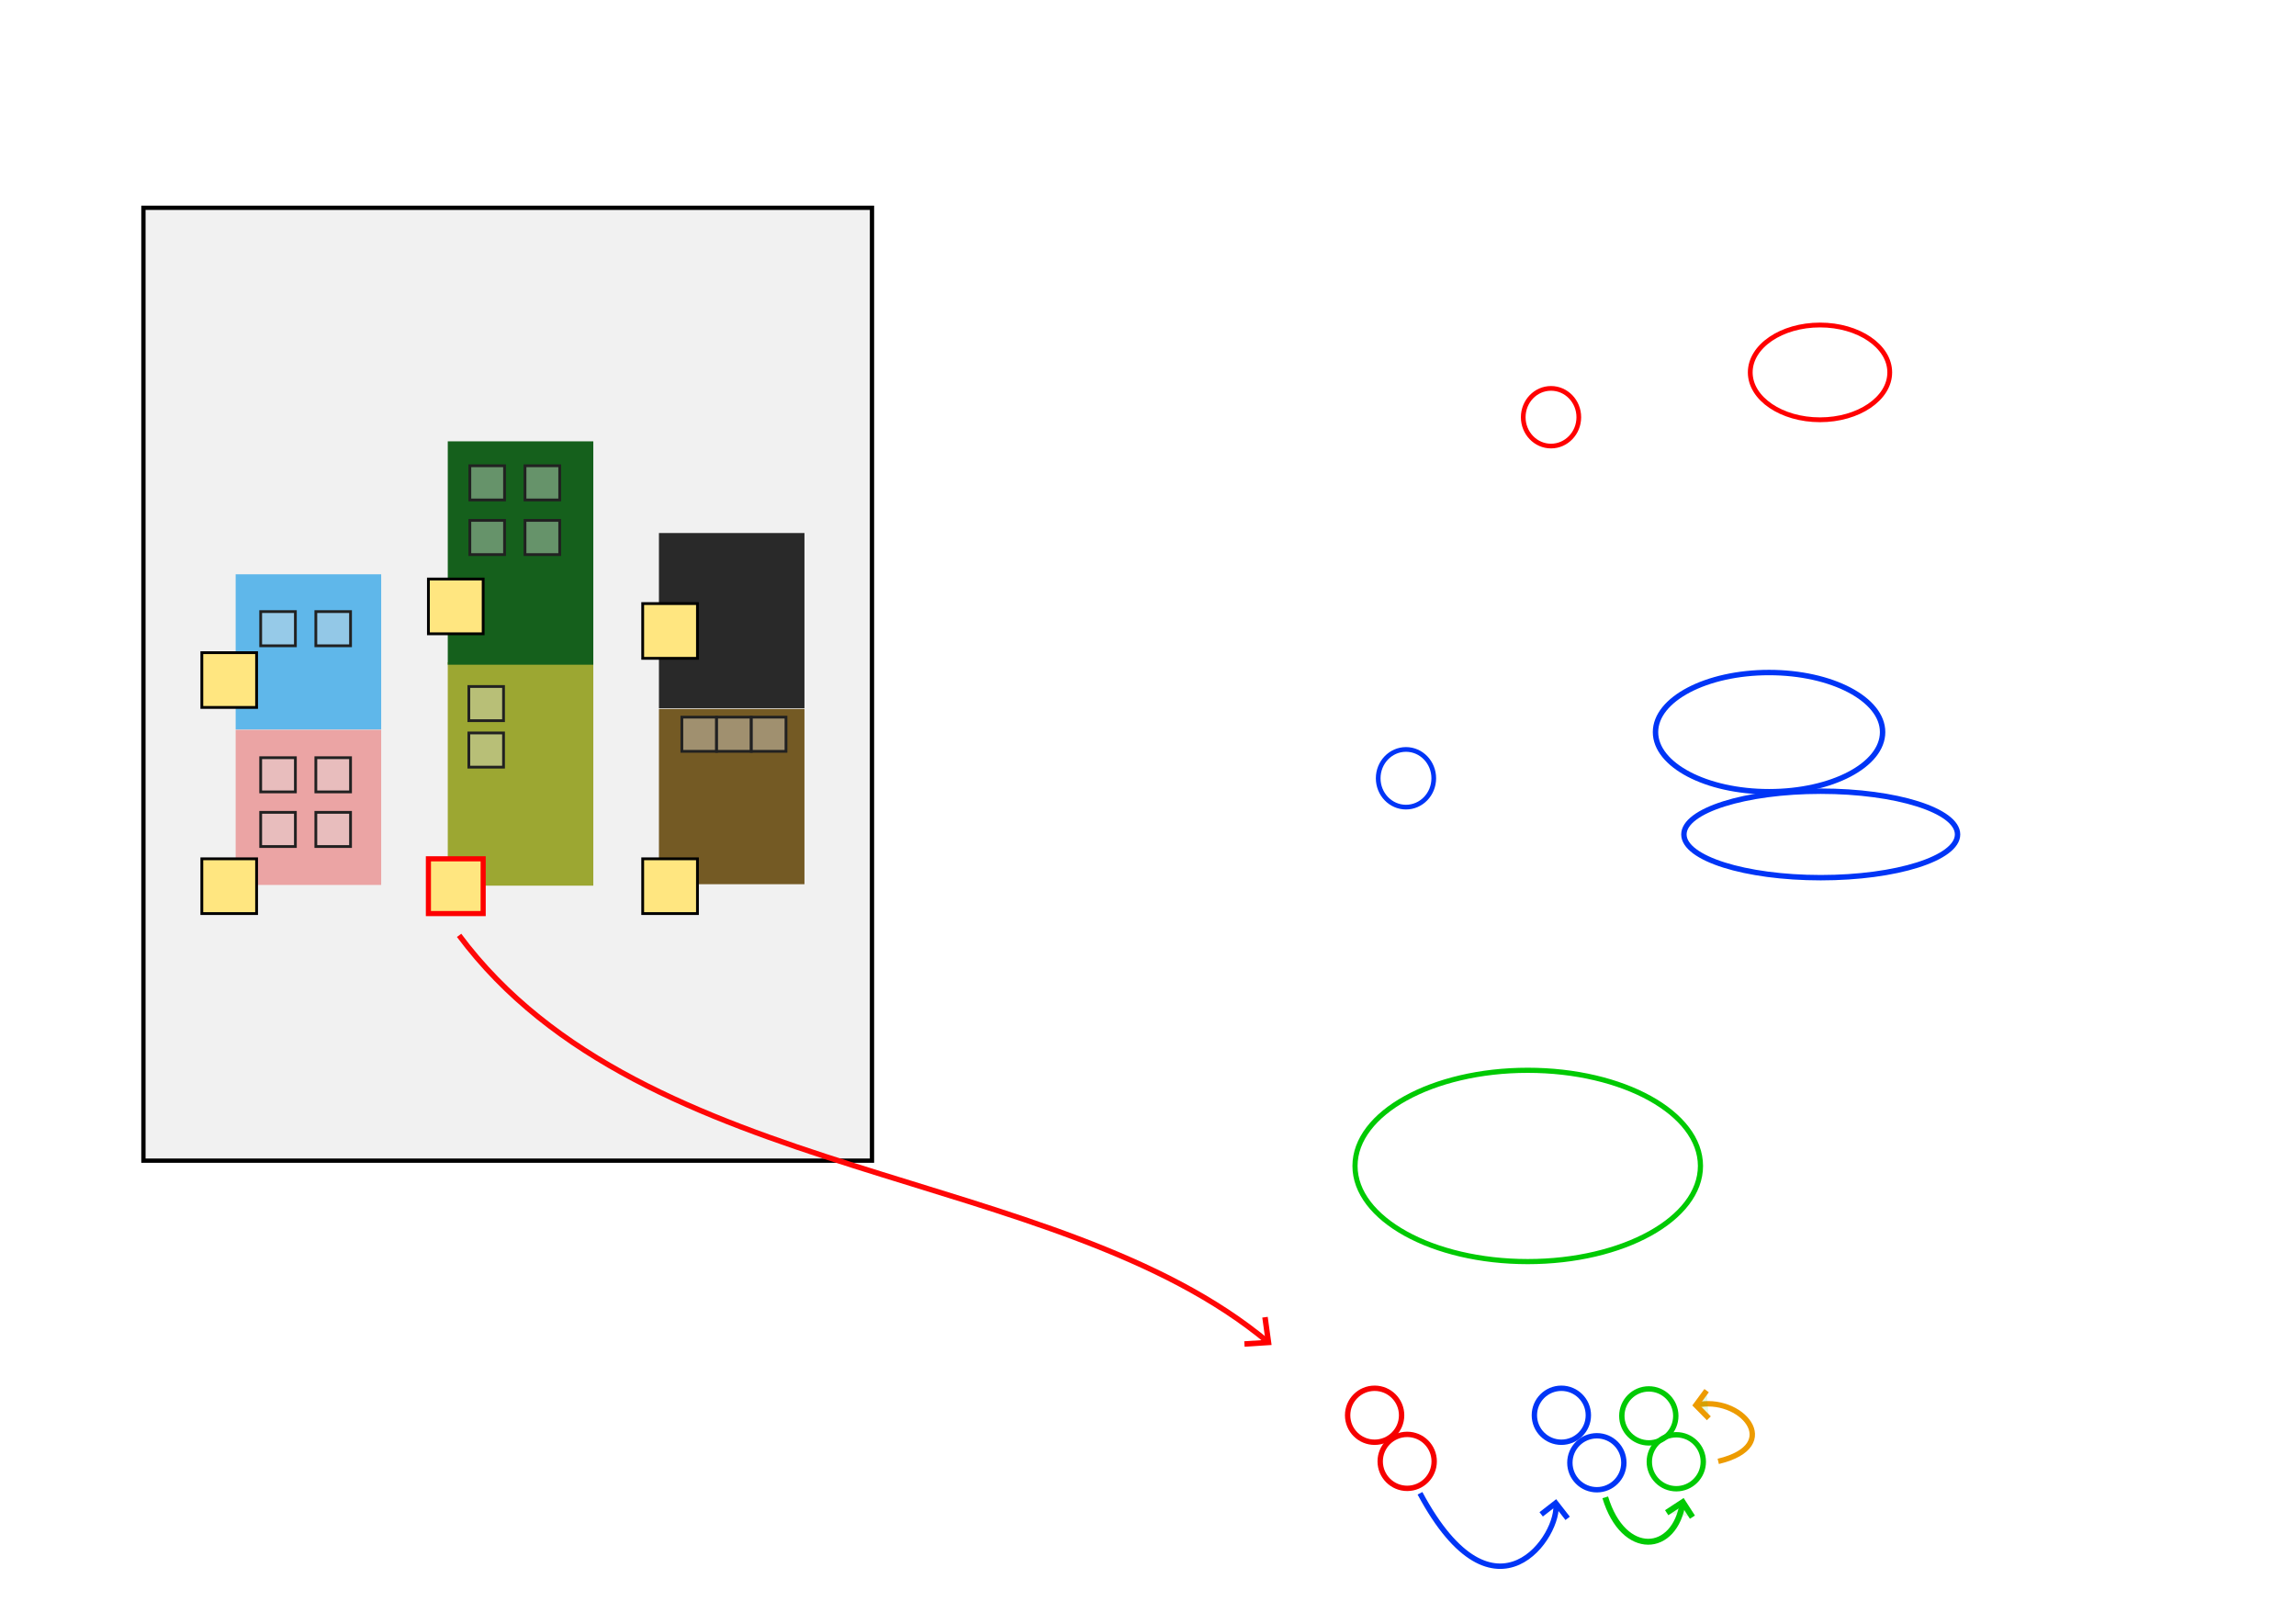
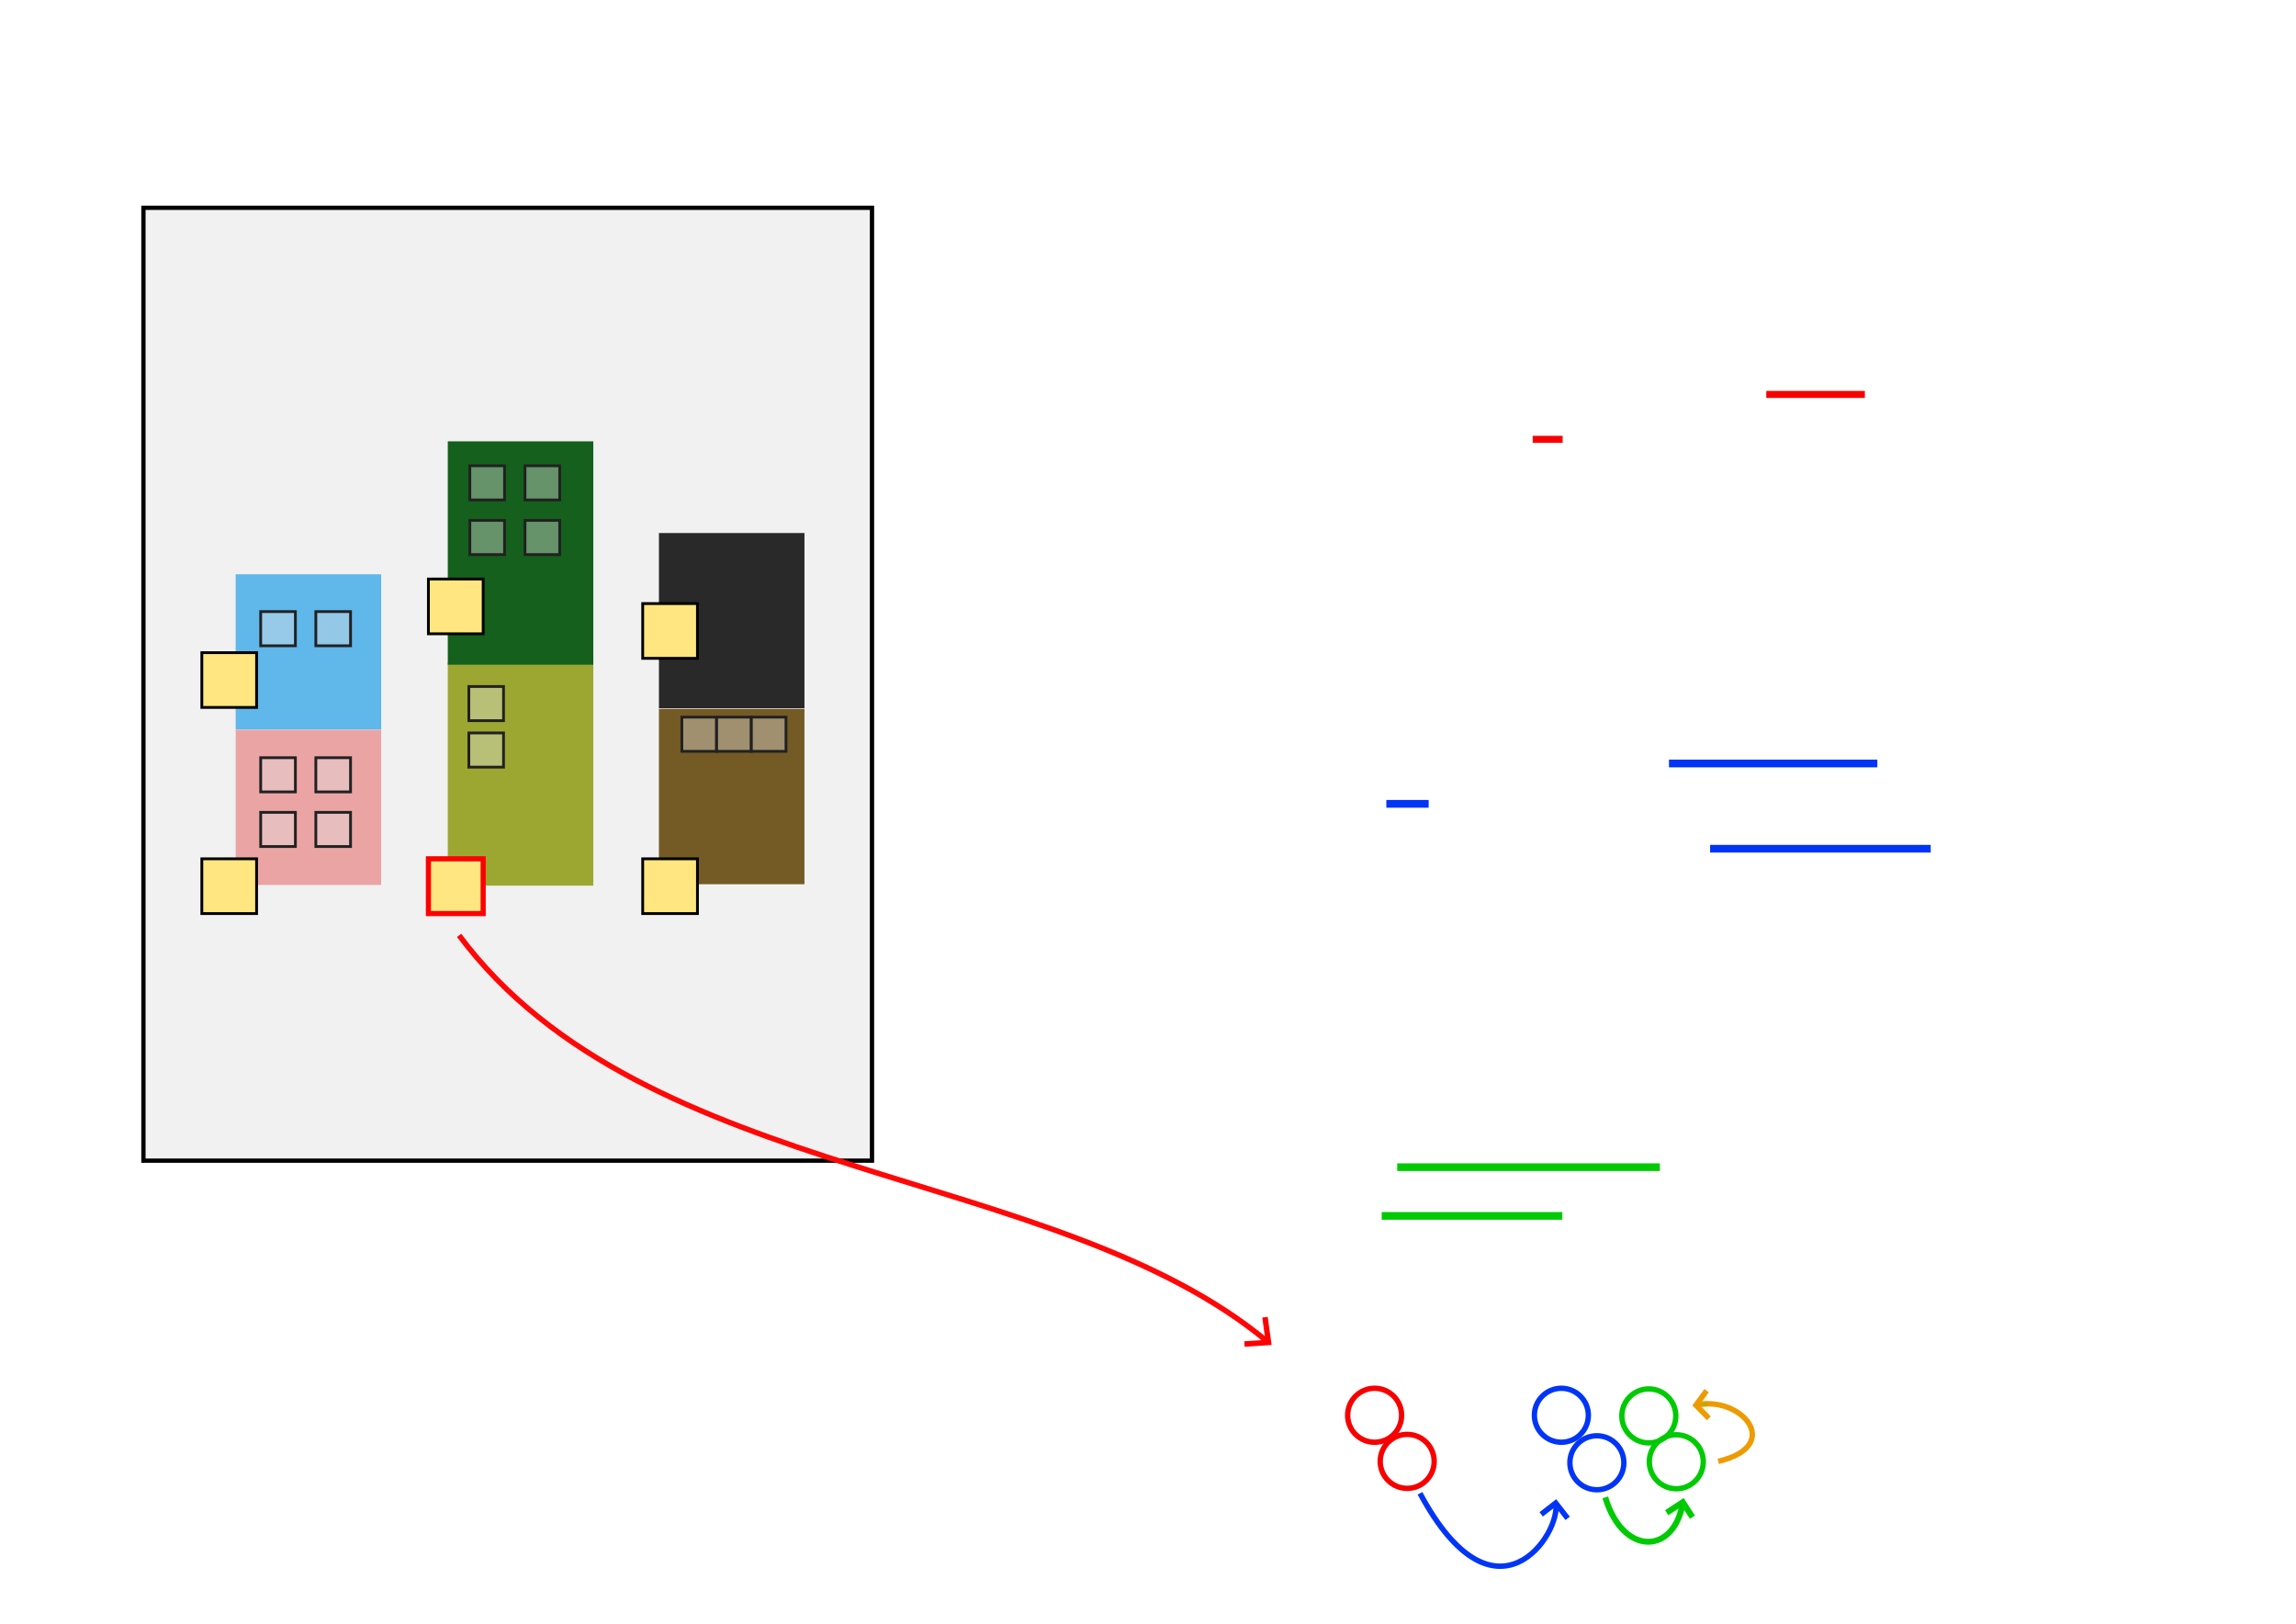
<svg xmlns="http://www.w3.org/2000/svg" width="297mm" height="210mm" viewBox="0 0 297 210" version="1.1" id="svg4766">
  <defs id="defs4760">
    </defs>
  <g id="layer1" transform="translate(0,-87)">
    <flowRoot xml:space="preserve" id="flowRoot5311" style="font-style:normal;font-weight:normal;font-size:4.692px;line-height:1.25;font-family:sans-serif;letter-spacing:0px;word-spacing:0px;fill:#000000;fill-opacity:1;stroke:none" transform="translate(-437.4102,60.05365)">
      <flowRegion id="flowRegion5313" style="font-size:4.692px">
        <rect id="rect5315" width="1207.425" height="828.431" x="560.741" y="31.488" style="font-size:4.692px" />
      </flowRegion>
      <flowPara id="flowPara5317">{</flowPara>
      <flowPara id="flowPara5387">  "HIERARCHY" : {</flowPara>
      <flowPara id="flowPara5389">    "classes" : [</flowPara>
      <flowPara id="flowPara5391">      {</flowPara>
      <flowPara id="flowPara5393">        "name" : "Wall",</flowPara>
      <flowPara id="flowPara5395">        "length" : 6,</flowPara>
      <flowPara id="flowPara5397">        "instances" : {</flowPara>
      <flowPara id="flowPara5399">          "wall_color" : ["blue", "pink", "green", "lime", "black", "brown"],</flowPara>
      <flowPara id="flowPara5401">          "wall_windows" : [2, 4, 4, 2, 0, 3]</flowPara>
      <flowPara id="flowPara5403">        }</flowPara>
      <flowPara id="flowPara5405">      },</flowPara>
      <flowPara id="flowPara5407">      {</flowPara>
      <flowPara id="flowPara5409">        "name" : "Building",</flowPara>
      <flowPara id="flowPara5411">        "length" : 3,</flowPara>
      <flowPara id="flowPara5413">        "instances" : {</flowPara>
      <flowPara id="flowPara5415">          "building_name" : ["building_0", "building_1", "building_2"],</flowPara>
      <flowPara id="flowPara5417">          "building_id" : [0, 1, 2],</flowPara>
      <flowPara id="flowPara5419">          "building_address" : ["10 Main St", "12 Main St", "14 Main St"]</flowPara>
      <flowPara id="flowPara5421">        }</flowPara>
      <flowPara id="flowPara5423">      },</flowPara>
      <flowPara id="flowPara5425">      {</flowPara>
      <flowPara id="flowPara5427">        "name" : "Block",</flowPara>
      <flowPara id="flowPara5429">        "length" : 1,</flowPara>
      <flowPara id="flowPara5431">        "instances" : {</flowPara>
      <flowPara id="flowPara5433">          "block_lat_long" : [[0.12, 0.543]],</flowPara>
      <flowPara id="flowPara5437">          "block_district" : ["central"]</flowPara>
      <flowPara id="flowPara5439">        }</flowPara>
      <flowPara id="flowPara5441">      }</flowPara>
      <flowPara id="flowPara5443">    ],</flowPara>
      <flowPara id="flowPara5445">    "instancesLength" : 10,</flowPara>
      <flowPara id="flowPara5447">    "classIds" : [0, 0, 0, 0, 0, 0, 1, 1, 1, 2],</flowPara>
      <flowPara id="flowPara5449">    "parentIds" : [6, 6, 7, 7, 8, 8, 9, 9, 9, 9]</flowPara>
      <flowPara id="flowPara5451">  }</flowPara>
      <flowPara id="flowPara5453">}</flowPara>
    </flowRoot>
    <rect style="opacity:1;vector-effect:none;fill:#f1f1f1;fill-opacity:1;stroke:#000000;stroke-width:0.554;stroke-linecap:butt;stroke-linejoin:miter;stroke-miterlimit:4;stroke-dasharray:none;stroke-dashoffset:0;stroke-opacity:1" id="rect4699" width="94.244" height="123.238" x="18.553" y="113.874" />
    <rect style="opacity:1;vector-effect:none;fill:#eba4a4;fill-opacity:1;stroke:none;stroke-width:0.578;stroke-linecap:butt;stroke-linejoin:miter;stroke-miterlimit:4;stroke-dasharray:none;stroke-dashoffset:0;stroke-opacity:1" id="rect6547" width="18.825" height="20.067" x="30.484" y="181.384" />
    <rect style="opacity:1;vector-effect:none;fill:#9ca732;fill-opacity:1;stroke:none;stroke-width:0.694;stroke-linecap:butt;stroke-linejoin:miter;stroke-miterlimit:4;stroke-dasharray:none;stroke-dashoffset:0;stroke-opacity:1" id="rect6547-0" width="18.825" height="28.89" x="57.922" y="172.654" />
    <rect style="opacity:1;vector-effect:none;fill:#745a24;fill-opacity:1;stroke:none;stroke-width:0.615;stroke-linecap:butt;stroke-linejoin:miter;stroke-miterlimit:4;stroke-dasharray:none;stroke-dashoffset:0;stroke-opacity:1" id="rect6547-0-9" width="18.825" height="22.665" x="85.237" y="178.693" />
    <rect style="opacity:1;vector-effect:none;fill:#5fb7ea;fill-opacity:1;stroke:none;stroke-width:0.578;stroke-linecap:butt;stroke-linejoin:miter;stroke-miterlimit:4;stroke-dasharray:none;stroke-dashoffset:0;stroke-opacity:1" id="rect6547-7" width="18.825" height="20.067" x="30.484" y="161.276" />
    <rect style="opacity:1;vector-effect:none;fill:#15601c;fill-opacity:1;stroke:none;stroke-width:0.694;stroke-linecap:butt;stroke-linejoin:miter;stroke-miterlimit:4;stroke-dasharray:none;stroke-dashoffset:0;stroke-opacity:1" id="rect6547-0-3" width="18.825" height="28.89" x="57.922" y="144.08" />
    <rect style="opacity:1;vector-effect:none;fill:#292929;fill-opacity:1;stroke:none;stroke-width:0.615;stroke-linecap:butt;stroke-linejoin:miter;stroke-miterlimit:4;stroke-dasharray:none;stroke-dashoffset:0;stroke-opacity:1" id="rect6547-0-9-8" width="18.825" height="22.665" x="85.237" y="155.939" />
    <rect style="opacity:1;vector-effect:none;fill:#e4e4e4;fill-opacity:0.413;stroke:#212121;stroke-width:0.358;stroke-linecap:butt;stroke-linejoin:miter;stroke-miterlimit:4;stroke-dasharray:none;stroke-dashoffset:0;stroke-opacity:1" id="rect6669" width="4.489" height="4.421" x="33.721" y="166.1" />
    <rect style="opacity:1;vector-effect:none;fill:#e4e4e4;fill-opacity:0.392;stroke:#212121;stroke-width:0.358;stroke-linecap:butt;stroke-linejoin:miter;stroke-miterlimit:4;stroke-dasharray:none;stroke-dashoffset:0;stroke-opacity:1" id="rect6669-8" width="4.489" height="4.421" x="40.856" y="166.1" />
    <rect style="opacity:1;vector-effect:none;fill:#e4e4e4;fill-opacity:0.392;stroke:#212121;stroke-width:0.358;stroke-linecap:butt;stroke-linejoin:miter;stroke-miterlimit:4;stroke-dasharray:none;stroke-dashoffset:0;stroke-opacity:1" id="rect6669-1" width="4.489" height="4.421" x="33.721" y="184.997" />
    <rect style="opacity:1;vector-effect:none;fill:#e4e4e4;fill-opacity:0.392;stroke:#212121;stroke-width:0.358;stroke-linecap:butt;stroke-linejoin:miter;stroke-miterlimit:4;stroke-dasharray:none;stroke-dashoffset:0;stroke-opacity:1" id="rect6669-8-7" width="4.489" height="4.421" x="40.856" y="184.997" />
    <rect style="opacity:1;vector-effect:none;fill:#e4e4e4;fill-opacity:0.392;stroke:#212121;stroke-width:0.358;stroke-linecap:butt;stroke-linejoin:miter;stroke-miterlimit:4;stroke-dasharray:none;stroke-dashoffset:0;stroke-opacity:1" id="rect6669-87-6" width="4.489" height="4.421" x="33.721" y="192.064" />
    <rect style="opacity:1;vector-effect:none;fill:#e4e4e4;fill-opacity:0.392;stroke:#212121;stroke-width:0.358;stroke-linecap:butt;stroke-linejoin:miter;stroke-miterlimit:4;stroke-dasharray:none;stroke-dashoffset:0;stroke-opacity:1" id="rect6669-8-2-1" width="4.489" height="4.421" x="40.856" y="192.064" />
    <rect style="opacity:1;vector-effect:none;fill:#e4e4e4;fill-opacity:0.392;stroke:#212121;stroke-width:0.358;stroke-linecap:butt;stroke-linejoin:miter;stroke-miterlimit:4;stroke-dasharray:none;stroke-dashoffset:0;stroke-opacity:1" id="rect6669-1-2" width="4.489" height="4.421" x="60.646" y="175.787" />
    <rect style="opacity:1;vector-effect:none;fill:#e4e4e4;fill-opacity:0.392;stroke:#212121;stroke-width:0.358;stroke-linecap:butt;stroke-linejoin:miter;stroke-miterlimit:4;stroke-dasharray:none;stroke-dashoffset:0;stroke-opacity:1" id="rect6669-8-7-9" width="4.489" height="4.421" x="60.646" y="181.796" />
    <rect style="opacity:1;vector-effect:none;fill:#e4e4e4;fill-opacity:0.392;stroke:#212121;stroke-width:0.358;stroke-linecap:butt;stroke-linejoin:miter;stroke-miterlimit:4;stroke-dasharray:none;stroke-dashoffset:0;stroke-opacity:1" id="rect6669-9" width="4.489" height="4.421" x="60.777" y="147.239" />
    <rect style="opacity:1;vector-effect:none;fill:#e4e4e4;fill-opacity:0.392;stroke:#212121;stroke-width:0.358;stroke-linecap:butt;stroke-linejoin:miter;stroke-miterlimit:4;stroke-dasharray:none;stroke-dashoffset:0;stroke-opacity:1" id="rect6669-8-5" width="4.489" height="4.421" x="67.912" y="147.239" />
    <rect style="opacity:1;vector-effect:none;fill:#e4e4e4;fill-opacity:0.392;stroke:#212121;stroke-width:0.358;stroke-linecap:butt;stroke-linejoin:miter;stroke-miterlimit:4;stroke-dasharray:none;stroke-dashoffset:0;stroke-opacity:1" id="rect6669-9-3" width="4.489" height="4.421" x="60.777" y="154.306" />
    <rect style="opacity:1;vector-effect:none;fill:#e4e4e4;fill-opacity:0.392;stroke:#212121;stroke-width:0.358;stroke-linecap:butt;stroke-linejoin:miter;stroke-miterlimit:4;stroke-dasharray:none;stroke-dashoffset:0;stroke-opacity:1" id="rect6669-8-5-4" width="4.489" height="4.421" x="67.912" y="154.306" />
    <rect style="opacity:1;vector-effect:none;fill:#e4e4e4;fill-opacity:0.392;stroke:#212121;stroke-width:0.358;stroke-linecap:butt;stroke-linejoin:miter;stroke-miterlimit:4;stroke-dasharray:none;stroke-dashoffset:0;stroke-opacity:1" id="rect6669-1-1" width="4.489" height="4.421" x="88.204" y="179.751" />
    <rect style="opacity:1;vector-effect:none;fill:#e4e4e4;fill-opacity:0.392;stroke:#212121;stroke-width:0.358;stroke-linecap:butt;stroke-linejoin:miter;stroke-miterlimit:4;stroke-dasharray:none;stroke-dashoffset:0;stroke-opacity:1" id="rect6669-8-7-6" width="4.489" height="4.421" x="92.693" y="179.751" />
    <rect style="opacity:1;vector-effect:none;fill:#e4e4e4;fill-opacity:0.392;stroke:#212121;stroke-width:0.358;stroke-linecap:butt;stroke-linejoin:miter;stroke-miterlimit:4;stroke-dasharray:none;stroke-dashoffset:0;stroke-opacity:1" id="rect6669-8-7-6-2" width="4.489" height="4.421" x="97.183" y="179.751" />
    <rect style="opacity:1;vector-effect:none;fill:#ffe680;fill-opacity:1;stroke:#000000;stroke-width:0.362;stroke-linecap:butt;stroke-linejoin:miter;stroke-miterlimit:4;stroke-dasharray:none;stroke-dashoffset:0;stroke-opacity:1" id="rect5204-60" width="7.083" height="7.083" x="26.109" y="198.073" />
    <flowRoot xml:space="preserve" id="flowRoot5196-32" style="font-style:normal;font-weight:normal;font-size:18.667px;line-height:1.25;font-family:sans-serif;letter-spacing:0px;word-spacing:0px;fill:#000000;fill-opacity:1;stroke:none" transform="matrix(0.2645833,0,0,0.2645833,-108.3219,10.25652)">
      <flowRegion id="flowRegion5198-29" style="font-size:18.667px">
        <rect id="rect5200-4" width="107.581" height="72.226" x="513.157" y="713.899" style="font-size:18.667px" />
      </flowRegion>
      <flowPara id="flowPara5202-27">1</flowPara>
    </flowRoot>
    <rect style="opacity:1;vector-effect:none;fill:#ffe680;fill-opacity:1;stroke:#000000;stroke-width:0.362;stroke-linecap:butt;stroke-linejoin:miter;stroke-miterlimit:4;stroke-dasharray:none;stroke-dashoffset:0;stroke-opacity:1" id="rect5204-60-5" width="7.083" height="7.083" x="26.109" y="171.412" />
    <flowRoot xml:space="preserve" id="flowRoot5196-32-4" style="font-style:normal;font-weight:normal;font-size:18.667px;line-height:1.25;font-family:sans-serif;letter-spacing:0px;word-spacing:0px;fill:#000000;fill-opacity:1;stroke:none" transform="matrix(0.2645833,0,0,0.2645833,-108.3219,-16.40527)">
      <flowRegion id="flowRegion5198-29-8" style="font-size:18.667px">
        <rect id="rect5200-4-6" width="107.581" height="72.226" x="513.157" y="713.899" style="font-size:18.667px" />
      </flowRegion>
      <flowPara id="flowPara5202-27-4">0</flowPara>
    </flowRoot>
    <rect style="opacity:1;vector-effect:none;fill:#ffe680;fill-opacity:1;stroke:#fd0000;stroke-width:0.662;stroke-linecap:butt;stroke-linejoin:miter;stroke-miterlimit:4;stroke-dasharray:none;stroke-dashoffset:0;stroke-opacity:1" id="rect5204-60-9" width="7.083" height="7.083" x="55.417" y="198.073" />
    <flowRoot xml:space="preserve" id="flowRoot5196-32-9" style="font-style:normal;font-weight:normal;font-size:18.667px;line-height:1.25;font-family:sans-serif;letter-spacing:0px;word-spacing:0px;fill:#000000;fill-opacity:1;stroke:none" transform="matrix(0.2645833,0,0,0.2645833,-79.01423,10.25651)">
      <flowRegion id="flowRegion5198-29-5" style="font-size:18.667px">
        <rect id="rect5200-4-9" width="107.581" height="72.226" x="513.157" y="713.899" style="font-size:18.667px" />
      </flowRegion>
      <flowPara id="flowPara5202-27-9">3</flowPara>
    </flowRoot>
    <rect style="opacity:1;vector-effect:none;fill:#ffe680;fill-opacity:1;stroke:#000000;stroke-width:0.362;stroke-linecap:butt;stroke-linejoin:miter;stroke-miterlimit:4;stroke-dasharray:none;stroke-dashoffset:0;stroke-opacity:1" id="rect5204-60-9-5" width="7.083" height="7.083" x="55.417" y="161.887" />
    <flowRoot xml:space="preserve" id="flowRoot5196-32-9-4" style="font-style:normal;font-weight:normal;font-size:18.667px;line-height:1.25;font-family:sans-serif;letter-spacing:0px;word-spacing:0px;fill:#000000;fill-opacity:1;stroke:none" transform="matrix(0.2645833,0,0,0.2645833,-79.01425,-25.93031)">
      <flowRegion id="flowRegion5198-29-5-5" style="font-size:18.667px">
        <rect id="rect5200-4-9-1" width="107.581" height="72.226" x="513.157" y="713.899" style="font-size:18.667px" />
      </flowRegion>
      <flowPara id="flowPara5202-27-9-8">2</flowPara>
    </flowRoot>
    <rect style="opacity:1;vector-effect:none;fill:#ffe680;fill-opacity:1;stroke:#000000;stroke-width:0.362;stroke-linecap:butt;stroke-linejoin:miter;stroke-miterlimit:4;stroke-dasharray:none;stroke-dashoffset:0;stroke-opacity:1" id="rect5204-60-9-50" width="7.083" height="7.083" x="83.137" y="198.073" />
    <flowRoot xml:space="preserve" id="flowRoot5196-32-9-3" style="font-style:normal;font-weight:normal;font-size:18.667px;line-height:1.25;font-family:sans-serif;letter-spacing:0px;word-spacing:0px;fill:#000000;fill-opacity:1;stroke:none" transform="matrix(0.2645833,0,0,0.2645833,-51.2941,10.25654)">
      <flowRegion id="flowRegion5198-29-5-3" style="font-size:18.667px">
        <rect id="rect5200-4-9-9" width="107.581" height="72.226" x="513.157" y="713.899" style="font-size:18.667px" />
      </flowRegion>
      <flowPara id="flowPara5202-27-9-3">5</flowPara>
    </flowRoot>
    <rect style="opacity:1;vector-effect:none;fill:#ffe680;fill-opacity:1;stroke:#000000;stroke-width:0.362;stroke-linecap:butt;stroke-linejoin:miter;stroke-miterlimit:4;stroke-dasharray:none;stroke-dashoffset:0;stroke-opacity:1" id="rect5204-60-9-50-6" width="7.083" height="7.083" x="83.137" y="165.062" />
    <flowRoot xml:space="preserve" id="flowRoot5196-32-9-3-3" style="font-style:normal;font-weight:normal;font-size:18.667px;line-height:1.25;font-family:sans-serif;letter-spacing:0px;word-spacing:0px;fill:#000000;fill-opacity:1;stroke:none" transform="matrix(0.2645833,0,0,0.2645833,-51.2941,-22.75529)">
      <flowRegion id="flowRegion5198-29-5-3-7" style="font-size:18.667px">
        <rect id="rect5200-4-9-9-1" width="107.581" height="72.226" x="513.157" y="713.899" style="font-size:18.667px" />
      </flowRegion>
      <flowPara id="flowPara5202-27-9-3-6">4</flowPara>
    </flowRoot>
    <path style="fill:none;stroke:#ff0707;stroke-width:0.7;stroke-linecap:butt;stroke-linejoin:miter;stroke-miterlimit:4;stroke-dasharray:none;stroke-opacity:1" d="m 59.386,207.974 c 24.024,32.234 77.2,29.635 104.698,52.651" id="path7059" />
    <circle style="opacity:1;vector-effect:none;fill:none;fill-opacity:1;stroke:#f60000;stroke-width:0.694;stroke-linecap:butt;stroke-linejoin:miter;stroke-miterlimit:4;stroke-dasharray:none;stroke-dashoffset:0;stroke-opacity:1" id="path5331" cx="177.814" cy="270.041" r="3.491" />
    <path style="fill:none;stroke:#ff0000;stroke-width:0.71;stroke-linecap:butt;stroke-linejoin:miter;stroke-miterlimit:4;stroke-dasharray:none;stroke-opacity:1" d="m 163.635,257.36 0.449,3.264 -3.11,0.201" id="path4702" />
-     <ellipse style="opacity:1;vector-effect:none;fill:none;fill-opacity:1;stroke:#ff0000;stroke-width:0.62;stroke-linecap:butt;stroke-linejoin:miter;stroke-miterlimit:4;stroke-dasharray:none;stroke-dashoffset:0;stroke-opacity:1" id="path4712" cx="235.426" cy="135.163" rx="9.022" ry="6.128" />
    <circle style="opacity:1;vector-effect:none;fill:none;fill-opacity:1;stroke:#f60000;stroke-width:0.694;stroke-linecap:butt;stroke-linejoin:miter;stroke-miterlimit:4;stroke-dasharray:none;stroke-dashoffset:0;stroke-opacity:1" id="path5331-1" cx="182.028" cy="276.005" r="3.491" />
    <path style="fill:none;stroke:#0035f6;stroke-width:0.7;stroke-linecap:butt;stroke-linejoin:miter;stroke-miterlimit:4;stroke-dasharray:none;stroke-opacity:1" d="m 183.683,280.133 c 9.727,18.152 18.292,5.228 17.558,1.261" id="path7125" />
    <path style="fill:none;stroke:#0035f6;stroke-width:0.71;stroke-linecap:butt;stroke-linejoin:miter;stroke-miterlimit:4;stroke-dasharray:none;stroke-opacity:1" d="m 199.36,282.857 1.881,-1.463 1.544,1.98" id="path4702-3" />
    <circle style="opacity:1;vector-effect:none;fill:none;fill-opacity:1;stroke:#0035f6;stroke-width:0.694;stroke-linecap:butt;stroke-linejoin:miter;stroke-miterlimit:4;stroke-dasharray:none;stroke-dashoffset:0;stroke-opacity:1" id="path5331-1-2" cx="201.971" cy="270.041" r="3.491" />
-     <ellipse style="opacity:1;vector-effect:none;fill:none;fill-opacity:1;stroke:#ff0000;stroke-width:0.607;stroke-linecap:butt;stroke-linejoin:miter;stroke-miterlimit:4;stroke-dasharray:none;stroke-dashoffset:0;stroke-opacity:1" id="path4712-8" cx="200.633" cy="140.961" rx="3.594" ry="3.73" />
-     <ellipse style="opacity:1;vector-effect:none;fill:none;fill-opacity:1;stroke:#0035f6;stroke-width:0.7;stroke-linecap:butt;stroke-linejoin:miter;stroke-miterlimit:4;stroke-dasharray:none;stroke-dashoffset:0;stroke-opacity:1" id="path4712-6" cx="228.837" cy="181.688" rx="14.688" ry="7.708" />
-     <ellipse style="opacity:1;vector-effect:none;fill:none;fill-opacity:1;stroke:#0035f6;stroke-width:0.607;stroke-linecap:butt;stroke-linejoin:miter;stroke-miterlimit:4;stroke-dasharray:none;stroke-dashoffset:0;stroke-opacity:1" id="path4712-8-6" cx="181.871" cy="187.658" rx="3.594" ry="3.73" />
-     <ellipse style="opacity:1;vector-effect:none;fill:none;fill-opacity:1;stroke:#0035f6;stroke-width:0.7;stroke-linecap:butt;stroke-linejoin:miter;stroke-miterlimit:4;stroke-dasharray:none;stroke-dashoffset:0;stroke-opacity:1" id="path4712-6-1" cx="235.522" cy="194.921" rx="17.699" ry="5.593" />
    <circle style="opacity:1;vector-effect:none;fill:none;fill-opacity:1;stroke:#0035f6;stroke-width:0.694;stroke-linecap:butt;stroke-linejoin:miter;stroke-miterlimit:4;stroke-dasharray:none;stroke-dashoffset:0;stroke-opacity:1" id="path5331-1-2-5" cx="206.563" cy="276.184" r="3.491" />
    <circle style="opacity:1;vector-effect:none;fill:none;fill-opacity:1;stroke:#00ca03;stroke-width:0.694;stroke-linecap:butt;stroke-linejoin:miter;stroke-miterlimit:4;stroke-dasharray:none;stroke-dashoffset:0;stroke-opacity:1" id="path5331-1-2-4" cx="213.283" cy="270.124" r="3.491" />
    <circle style="opacity:1;vector-effect:none;fill:none;fill-opacity:1;stroke:#00ca03;stroke-width:0.694;stroke-linecap:butt;stroke-linejoin:miter;stroke-miterlimit:4;stroke-dasharray:none;stroke-dashoffset:0;stroke-opacity:1" id="path5331-1-2-4-0" cx="216.839" cy="276.053" r="3.491" />
-     <ellipse style="opacity:1;vector-effect:none;fill:none;fill-opacity:1;stroke:#00ca03;stroke-width:0.667;stroke-linecap:butt;stroke-linejoin:miter;stroke-miterlimit:4;stroke-dasharray:none;stroke-dashoffset:0;stroke-opacity:1" id="path5331-1-2-4-1" cx="197.621" cy="237.796" rx="22.343" ry="12.371" />
    <path style="fill:none;stroke:#00ca03;stroke-width:0.764;stroke-linecap:butt;stroke-linejoin:miter;stroke-miterlimit:4;stroke-dasharray:none;stroke-opacity:1" d="m 207.648,280.657 c 2.362,7.817 9.056,7.292 10.027,0.624" id="path7125-3" />
    <path style="fill:#00ce00;fill-opacity:0.102;stroke:#00ca03;stroke-width:0.775;stroke-linecap:butt;stroke-linejoin:miter;stroke-miterlimit:4;stroke-dasharray:none;stroke-opacity:1" d="m 218.924,283.219 -1.249,-1.939 -2.081,1.363" id="path4702-3-7" />
    <flowRoot xml:space="preserve" id="flowRoot4750" style="font-style:normal;font-weight:normal;font-size:40px;line-height:1.25;font-family:sans-serif;letter-spacing:0px;word-spacing:0px;fill:#000000;fill-opacity:1;stroke:none" transform="matrix(0.2645833,0,0,0.2645833,-0.06678281,49.33228)">
      <flowRegion id="flowRegion4752">
        <rect id="rect4754" width="341.432" height="63.64" x="67.68" y="705.817" />
      </flowRegion>
      <flowPara id="flowPara4756" style="font-size:21.333px">Labelled by <flowSpan style="font-style:italic;font-variant:normal;font-weight:normal;font-stretch:normal;font-family:sans-serif;-inkscape-font-specification:'sans-serif Italic'" id="flowSpan4758">batchId</flowSpan>
      </flowPara>
    </flowRoot>
    <flowRoot xml:space="preserve" id="flowRoot7364" style="fill:black;fill-opacity:1;stroke:none;font-family:sans-serif;font-style:normal;font-weight:normal;font-size:16px;line-height:1.25;letter-spacing:0px;word-spacing:0px;">
      <flowRegion id="flowRegion7366" style="font-size:16px;">
        <rect id="rect7368" width="141.964" height="42.838" x="845.31" y="712.507" style="font-size:16px;" />
      </flowRegion>
      <flowPara id="flowPara7370" />
    </flowRoot>
    <path style="fill:none;stroke:#ed9b00;stroke-width:0.7;stroke-linecap:butt;stroke-linejoin:miter;stroke-miterlimit:4;stroke-dasharray:none;stroke-opacity:1" d="m 222.264,276.005 c 8.655,-2.064 2.858,-8.615 -2.889,-7.269" id="path7378" />
    <path style="fill:#00ce00;fill-opacity:0.102;stroke:#ed9b00;stroke-width:0.71;stroke-linecap:butt;stroke-linejoin:miter;stroke-miterlimit:4;stroke-dasharray:none;stroke-opacity:1" d="m 221.048,270.435 -1.672,-1.699 1.383,-1.877" id="path4702-3-7-2" />
    <flowRoot xml:space="preserve" id="flowRoot7395" style="font-style:normal;font-weight:normal;font-size:13.333px;line-height:1.25;font-family:sans-serif;letter-spacing:0px;word-spacing:0px;fill:#ed9b00;fill-opacity:1;stroke:#000000;stroke-width:0.378;stroke-miterlimit:4;stroke-dasharray:none;stroke-opacity:1" transform="matrix(0.2645833,0,0,0.2645833,-1.584275,92.19203)">
      <flowRegion id="flowRegion7397" style="font-size:13.333px;fill:#ed9b00;fill-opacity:1;stroke:#000000;stroke-width:0.378;stroke-miterlimit:4;stroke-dasharray:none;stroke-opacity:1">
        <rect id="rect7399" width="138.776" height="58.821" x="869.289" y="671.127" style="font-size:13.333px;fill:#ed9b00;fill-opacity:1;stroke:#000000;stroke-width:0.378;stroke-miterlimit:4;stroke-dasharray:none;stroke-opacity:1" />
      </flowRegion>
      <flowPara id="flowPara7401">Traversal stops</flowPara>
    </flowRoot>
+     <rect style="opacity:1;vector-effect:none;fill:#00ca03;fill-opacity:1;stroke:none;stroke-width:0.237;stroke-linecap:butt;stroke-linejoin:miter;stroke-miterlimit:4;stroke-dasharray:none;stroke-dashoffset:0;stroke-opacity:1" id="rect4605" width="23.368" height="0.994" x="178.729" y="243.759" />
+     <rect style="opacity:1;vector-effect:none;fill:#0035f6;fill-opacity:1;stroke:none;stroke-width:0.256;stroke-linecap:butt;stroke-linejoin:miter;stroke-miterlimit:4;stroke-dasharray:none;stroke-dashoffset:0;stroke-opacity:1" id="rect4605-7" width="26.956" height="1.001" x="215.89" y="185.244" />
+     <rect style="opacity:1;vector-effect:none;fill:#0035f6;fill-opacity:1;stroke:none;stroke-width:0.262;stroke-linecap:butt;stroke-linejoin:miter;stroke-miterlimit:4;stroke-dasharray:none;stroke-dashoffset:0;stroke-opacity:1" id="rect4605-7-6" width="28.538" height="0.994" x="221.211" y="196.271" />
+     <rect style="opacity:1;vector-effect:none;fill:#0035f6;fill-opacity:1;stroke:none;stroke-width:0.115;stroke-linecap:butt;stroke-linejoin:miter;stroke-miterlimit:4;stroke-dasharray:none;stroke-dashoffset:0;stroke-opacity:1" id="rect4605-7-9" width="5.475" height="1.001" x="179.331" y="190.463" />
+     <rect style="opacity:1;vector-effect:none;fill:#f60000;fill-opacity:1;stroke:none;stroke-width:0.168;stroke-linecap:butt;stroke-linejoin:miter;stroke-miterlimit:4;stroke-dasharray:none;stroke-dashoffset:0;stroke-opacity:1" id="rect4605-7-60" width="12.75" height="0.908" x="228.48" y="137.559" />
+     <rect style="opacity:1;vector-effect:none;fill:#f60000;fill-opacity:1;stroke:none;stroke-width:0.092;stroke-linecap:butt;stroke-linejoin:miter;stroke-miterlimit:4;stroke-dasharray:none;stroke-dashoffset:0;stroke-opacity:1" id="rect4605-7-60-6" width="3.871" height="0.908" x="198.263" y="143.367" />
+     <rect style="opacity:1;vector-effect:none;fill:#00ca03;fill-opacity:1;stroke:none;stroke-width:0.286;stroke-linecap:butt;stroke-linejoin:miter;stroke-miterlimit:4;stroke-dasharray:none;stroke-dashoffset:0;stroke-opacity:1" id="rect4605-1" width="33.977" height="0.994" x="180.736" y="237.459" />
  </g>
</svg>
